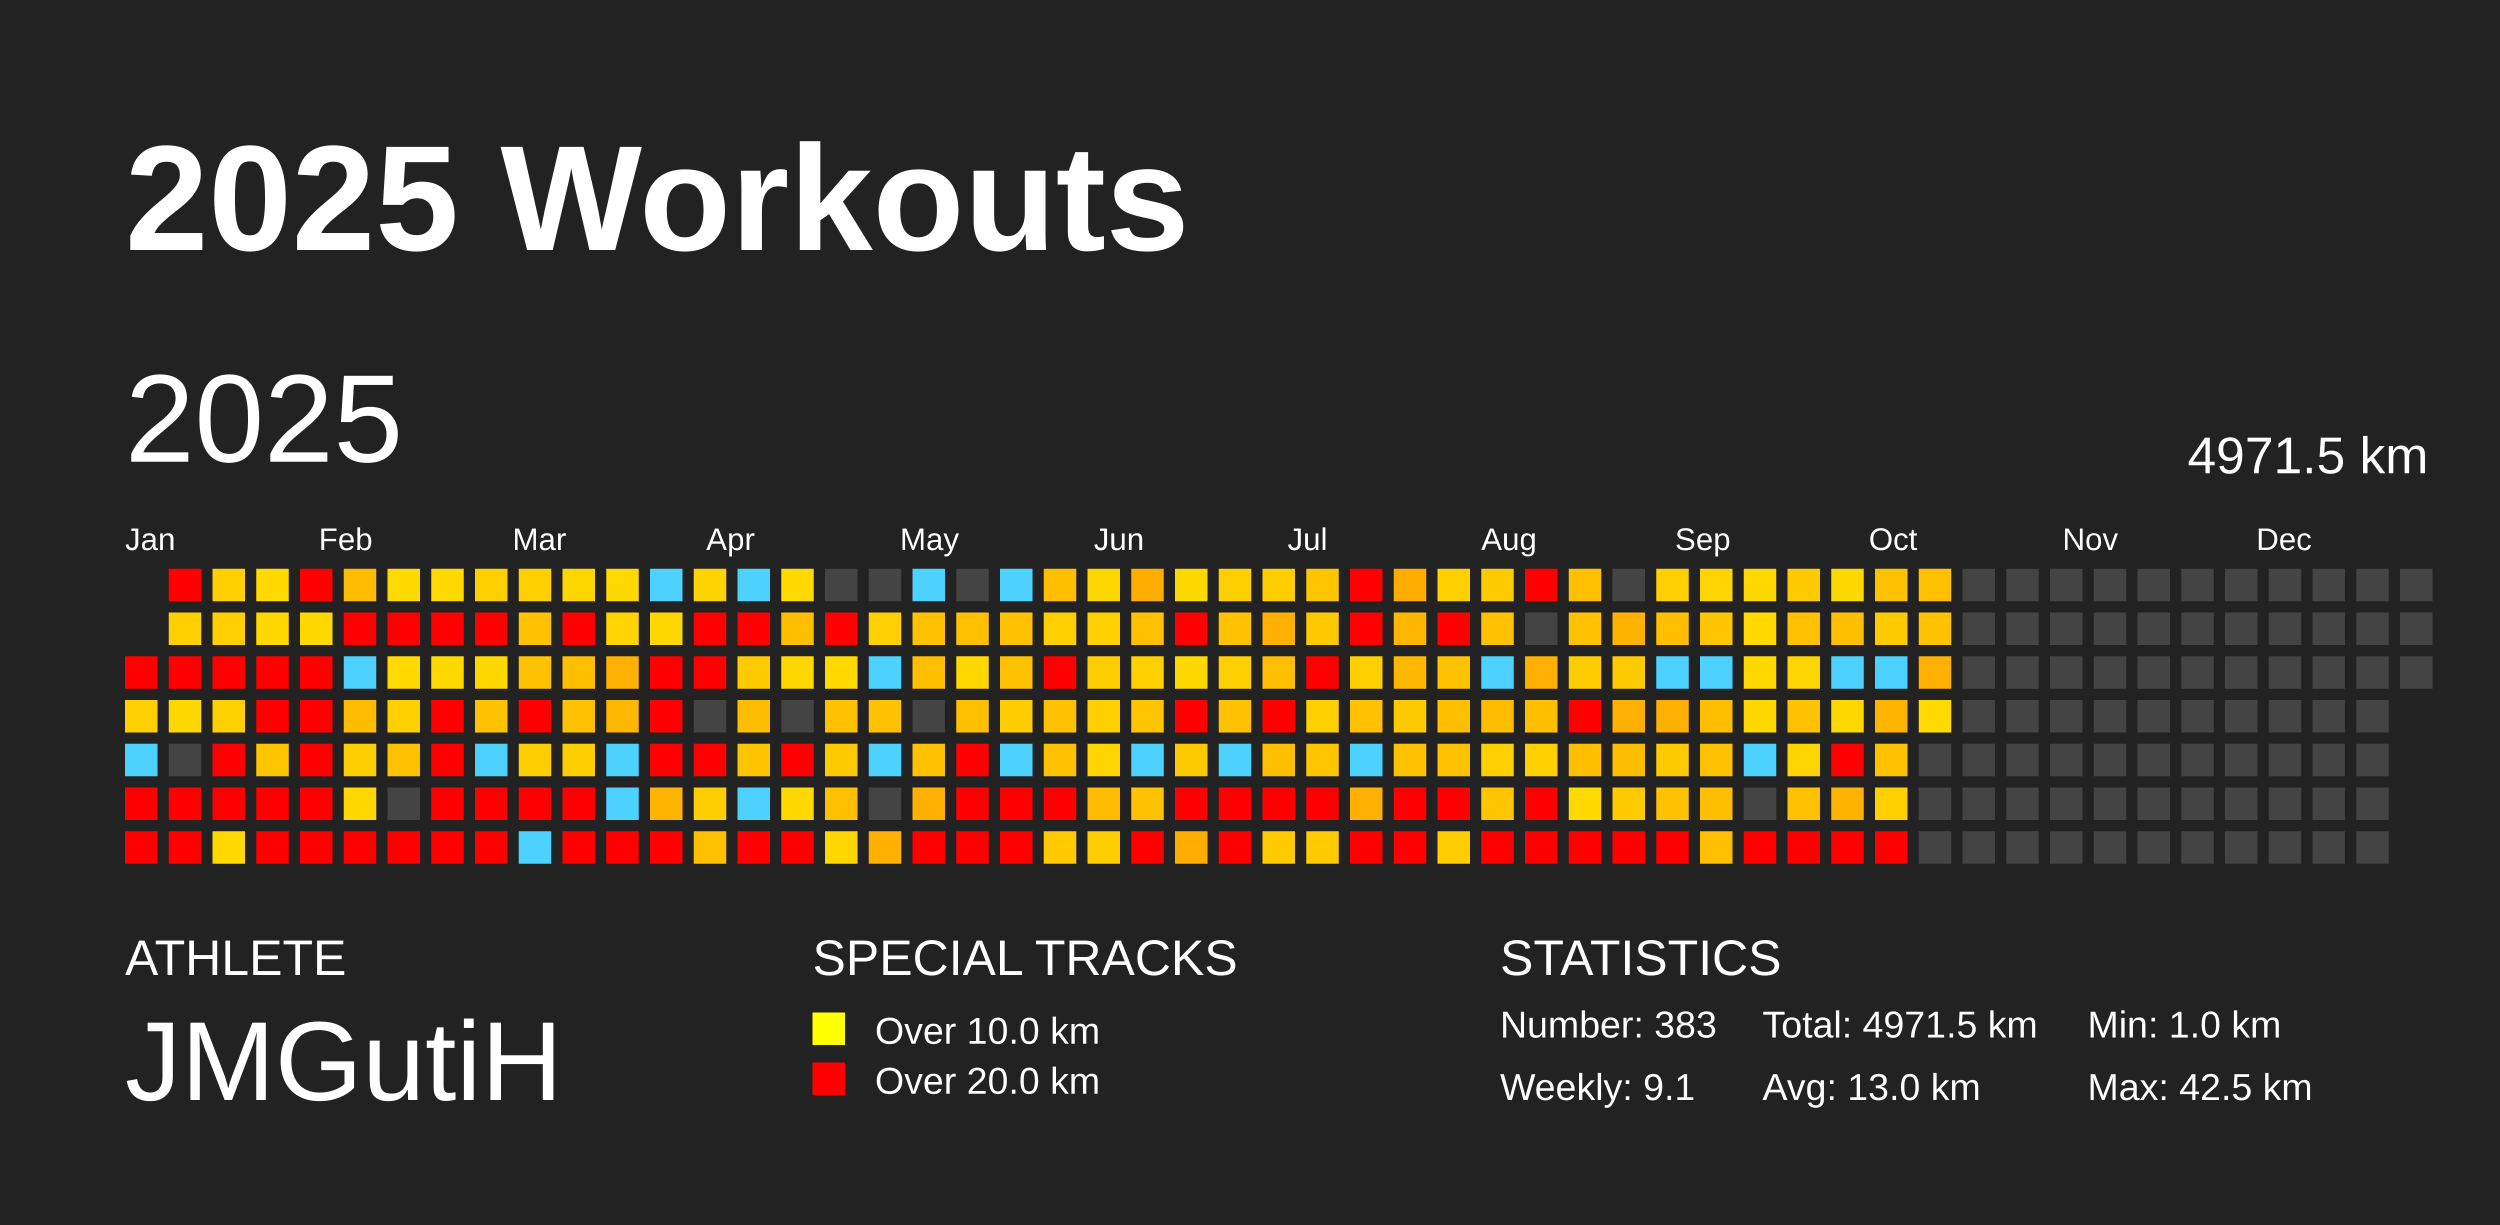
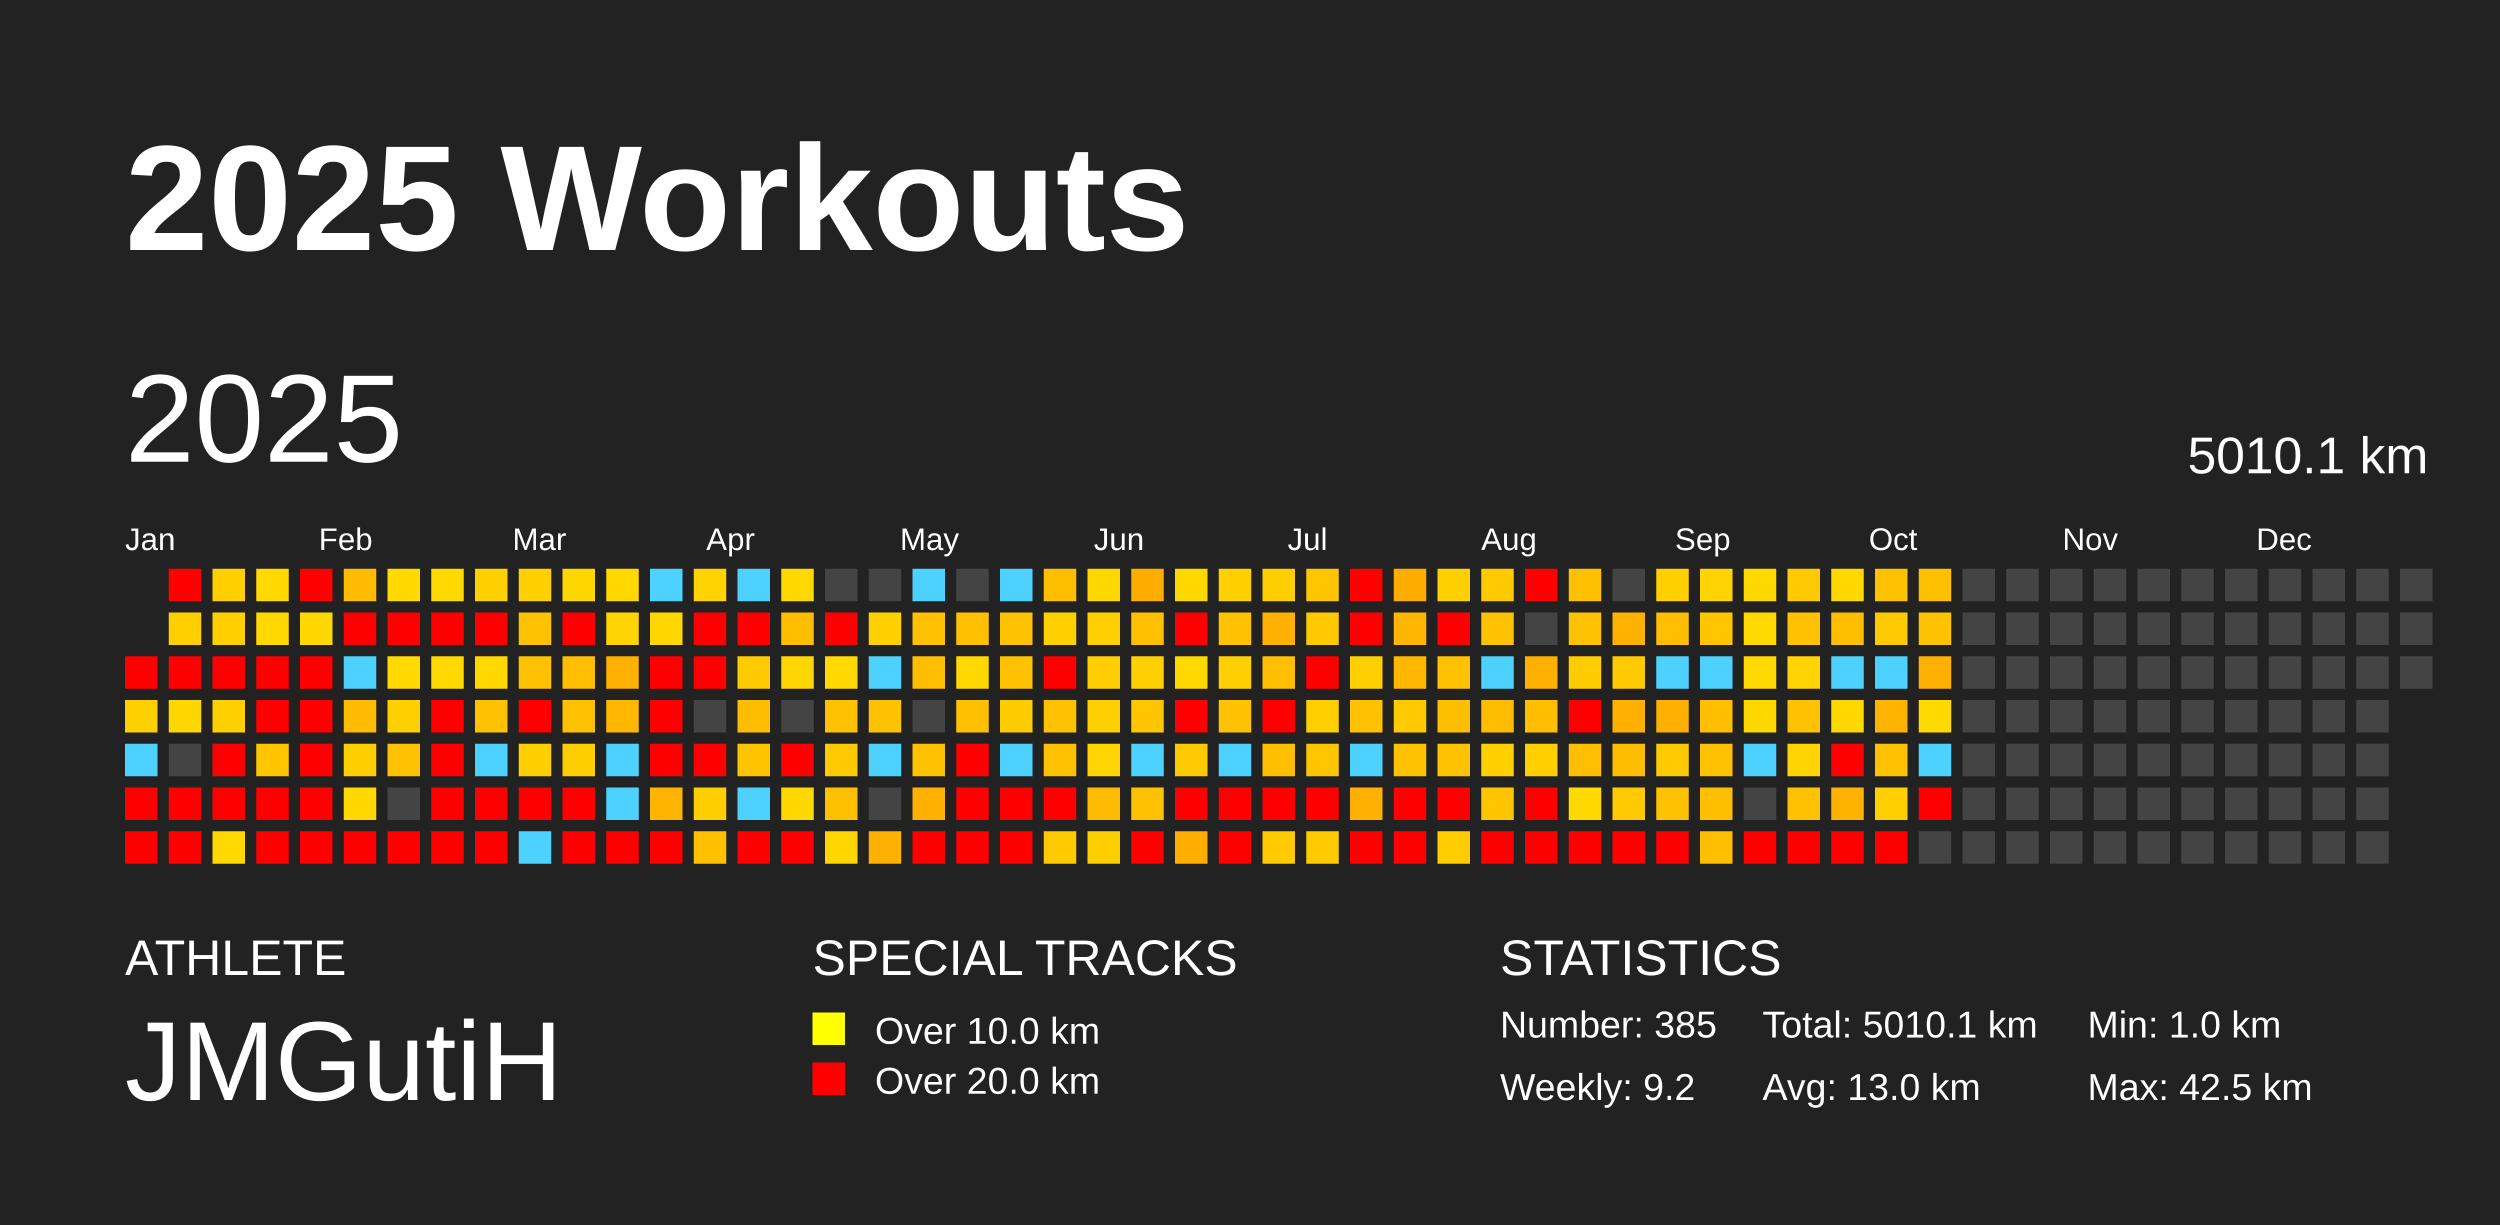
<svg xmlns="http://www.w3.org/2000/svg" baseProfile="full" height="98mm" version="1.1" viewBox="0,0,200,98" width="200mm">
  <defs />
  <rect fill="#222222" height="98" width="200" x="0" y="0" />
  <text fill="#FFFFFF" style="font-size:12px; font-family:Arial; font-weight:bold;" x="10" y="20">2025 Workouts</text>
  <text fill="#FFFFFF" style="font-size:4px; font-family:Arial" x="10" y="78">ATHLETE</text>
  <text fill="#FFFFFF" style="font-size:9px; font-family:Arial" x="10" y="88">JMGutiH</text>
  <text fill="#FFFFFF" style="font-size:4px; font-family:Arial" x="65" y="78">SPECIAL TRACKS</text>
  <rect fill="yellow" height="2.6" width="2.6" x="65" y="81" />
  <text fill="#FFFFFF" style="font-size:3px; font-family:Arial" x="70" y="83.5">Over 10.0 km</text>
  <rect fill="red" height="2.6" width="2.6" x="65" y="85" />
  <text fill="#FFFFFF" style="font-size:3px; font-family:Arial" x="70" y="87.5">Over 20.0 km</text>
  <text fill="#FFFFFF" style="font-size:4px; font-family:Arial" x="120" y="78">STATISTICS</text>
-   <text fill="#FFFFFF" style="font-size:3px; font-family:Arial" x="120" y="83">Number: 383</text>
-   <text fill="#FFFFFF" style="font-size:3px; font-family:Arial" x="120" y="88">Weekly: 9.1</text>
-   <text fill="#FFFFFF" style="font-size:3px; font-family:Arial" x="141" y="83">Total: 4971.5 km</text>
+   <text fill="#FFFFFF" style="font-size:3px; font-family:Arial" x="120" y="83">Number: 385</text>
+   <text fill="#FFFFFF" style="font-size:3px; font-family:Arial" x="120" y="88">Weekly: 9.2</text>
+   <text fill="#FFFFFF" style="font-size:3px; font-family:Arial" x="141" y="83">Total: 5010.1 km</text>
  <text fill="#FFFFFF" style="font-size:3px; font-family:Arial" x="141" y="88">Avg: 13.0 km</text>
  <text fill="#FFFFFF" style="font-size:3px; font-family:Arial" x="167" y="83">Min: 1.0 km</text>
  <text fill="#FFFFFF" style="font-size:3px; font-family:Arial" x="167" y="88">Max: 42.5 km</text>
  <text dominant-baseline="hanging" fill="#FFFFFF" style="font-size:10.0px; font-family:Arial;" x="10" y="30">2025</text>
-   <text dominant-baseline="hanging" fill="#FFFFFF" style="font-size:4.125px; font-family:Arial;" x="175" y="35">4971.5 km</text>
+   <text dominant-baseline="hanging" fill="#FFFFFF" style="font-size:4.125px; font-family:Arial;" x="175" y="35">5010.1 km</text>
  <text fill="#FFFFFF" style="font-size:2.5px; font-family:Arial" x="10.0" y="44">Jan</text>
  <text fill="#FFFFFF" style="font-size:2.5px; font-family:Arial" x="25.5" y="44">Feb</text>
  <text fill="#FFFFFF" style="font-size:2.5px; font-family:Arial" x="41.0" y="44">Mar</text>
  <text fill="#FFFFFF" style="font-size:2.5px; font-family:Arial" x="56.5" y="44">Apr</text>
  <text fill="#FFFFFF" style="font-size:2.5px; font-family:Arial" x="72.0" y="44">May</text>
  <text fill="#FFFFFF" style="font-size:2.5px; font-family:Arial" x="87.5" y="44">Jun</text>
  <text fill="#FFFFFF" style="font-size:2.5px; font-family:Arial" x="103.0" y="44">Jul</text>
  <text fill="#FFFFFF" style="font-size:2.5px; font-family:Arial" x="118.5" y="44">Aug</text>
  <text fill="#FFFFFF" style="font-size:2.5px; font-family:Arial" x="134.0" y="44">Sep</text>
  <text fill="#FFFFFF" style="font-size:2.5px; font-family:Arial" x="149.5" y="44">Oct</text>
  <text fill="#FFFFFF" style="font-size:2.5px; font-family:Arial" x="165.0" y="44">Nov</text>
  <text fill="#FFFFFF" style="font-size:2.5px; font-family:Arial" x="180.5" y="44">Dec</text>
  <rect fill="red" height="2.6" width="2.6" x="10.0" y="52.5" />
  <rect fill="#ffd000" height="2.6" width="2.6" x="10.0" y="56.0" />
  <rect fill="#4dd2ff" height="2.6" width="2.6" x="10.0" y="59.5" />
  <rect fill="red" height="2.6" width="2.6" x="10.0" y="63.0" />
  <rect fill="red" height="2.6" width="2.6" x="10.0" y="66.5" />
  <rect fill="red" height="2.6" width="2.6" x="13.5" y="45.5" />
  <rect fill="#ffcf00" height="2.6" width="2.6" x="13.5" y="49.0" />
  <rect fill="red" height="2.6" width="2.6" x="13.5" y="52.5" />
  <rect fill="#ffd700" height="2.6" width="2.6" x="13.5" y="56.0" />
  <rect fill="#444444" height="2.6" width="2.6" x="13.5" y="59.5" />
  <rect fill="red" height="2.6" width="2.6" x="13.5" y="63.0" />
  <rect fill="red" height="2.6" width="2.6" x="13.5" y="66.5" />
  <rect fill="#ffcf00" height="2.6" width="2.6" x="17.0" y="45.5" />
  <rect fill="#ffcf00" height="2.6" width="2.6" x="17.0" y="49.0" />
  <rect fill="red" height="2.6" width="2.6" x="17.0" y="52.5" />
  <rect fill="#ffd000" height="2.6" width="2.6" x="17.0" y="56.0" />
  <rect fill="red" height="2.6" width="2.6" x="17.0" y="59.5" />
  <rect fill="red" height="2.6" width="2.6" x="17.0" y="63.0" />
  <rect fill="#ffd800" height="2.6" width="2.6" x="17.0" y="66.5" />
  <rect fill="#ffd900" height="2.6" width="2.6" x="20.5" y="45.5" />
  <rect fill="#ffd800" height="2.6" width="2.6" x="20.5" y="49.0" />
  <rect fill="red" height="2.6" width="2.6" x="20.5" y="52.5" />
  <rect fill="red" height="2.6" width="2.6" x="20.5" y="56.0" />
  <rect fill="#ffc600" height="2.6" width="2.6" x="20.5" y="59.5" />
  <rect fill="red" height="2.6" width="2.6" x="20.5" y="63.0" />
  <rect fill="red" height="2.6" width="2.6" x="20.5" y="66.5" />
  <rect fill="red" height="2.6" width="2.6" x="24.0" y="45.5" />
  <rect fill="#ffd800" height="2.6" width="2.6" x="24.0" y="49.0" />
  <rect fill="red" height="2.6" width="2.6" x="24.0" y="52.5" />
  <rect fill="red" height="2.6" width="2.6" x="24.0" y="56.0" />
  <rect fill="red" height="2.6" width="2.6" x="24.0" y="59.5" />
  <rect fill="red" height="2.6" width="2.6" x="24.0" y="63.0" />
  <rect fill="red" height="2.6" width="2.6" x="24.0" y="66.5" />
  <rect fill="#ffbc00" height="2.6" width="2.6" x="27.5" y="45.5" />
  <rect fill="red" height="2.6" width="2.6" x="27.5" y="49.0" />
  <rect fill="#4dd2ff" height="2.6" width="2.6" x="27.5" y="52.5" />
  <rect fill="#ffbc00" height="2.6" width="2.6" x="27.5" y="56.0" />
  <rect fill="#ffce00" height="2.6" width="2.6" x="27.5" y="59.5" />
  <rect fill="#ffd800" height="2.6" width="2.6" x="27.5" y="63.0" />
  <rect fill="red" height="2.6" width="2.6" x="27.5" y="66.5" />
  <rect fill="#ffd900" height="2.6" width="2.6" x="31.0" y="45.5" />
  <rect fill="red" height="2.6" width="2.6" x="31.0" y="49.0" />
  <rect fill="#ffd900" height="2.6" width="2.6" x="31.0" y="52.5" />
  <rect fill="#ffd000" height="2.6" width="2.6" x="31.0" y="56.0" />
  <rect fill="#ffc200" height="2.6" width="2.6" x="31.0" y="59.5" />
  <rect fill="#444444" height="2.6" width="2.6" x="31.0" y="63.0" />
  <rect fill="red" height="2.6" width="2.6" x="31.0" y="66.5" />
  <rect fill="#ffd900" height="2.6" width="2.6" x="34.5" y="45.5" />
  <rect fill="red" height="2.6" width="2.6" x="34.5" y="49.0" />
  <rect fill="#ffd800" height="2.6" width="2.6" x="34.5" y="52.5" />
  <rect fill="red" height="2.6" width="2.6" x="34.5" y="56.0" />
  <rect fill="red" height="2.6" width="2.6" x="34.5" y="59.5" />
  <rect fill="red" height="2.6" width="2.6" x="34.5" y="63.0" />
  <rect fill="red" height="2.6" width="2.6" x="34.5" y="66.5" />
  <rect fill="#ffd000" height="2.6" width="2.6" x="38.0" y="45.5" />
  <rect fill="red" height="2.6" width="2.6" x="38.0" y="49.0" />
  <rect fill="#ffd800" height="2.6" width="2.6" x="38.0" y="52.5" />
  <rect fill="#ffc200" height="2.6" width="2.6" x="38.0" y="56.0" />
  <rect fill="#4dd2ff" height="2.6" width="2.6" x="38.0" y="59.5" />
  <rect fill="red" height="2.6" width="2.6" x="38.0" y="63.0" />
  <rect fill="red" height="2.6" width="2.6" x="38.0" y="66.5" />
  <rect fill="#ffd000" height="2.6" width="2.6" x="41.5" y="45.5" />
  <rect fill="#ffc200" height="2.6" width="2.6" x="41.5" y="49.0" />
  <rect fill="#ffc200" height="2.6" width="2.6" x="41.5" y="52.5" />
  <rect fill="red" height="2.6" width="2.6" x="41.5" y="56.0" />
  <rect fill="#ffce00" height="2.6" width="2.6" x="41.5" y="59.5" />
  <rect fill="red" height="2.6" width="2.6" x="41.5" y="63.0" />
  <rect fill="#4dd2ff" height="2.6" width="2.6" x="41.5" y="66.5" />
  <rect fill="#ffd600" height="2.6" width="2.6" x="45.0" y="45.5" />
  <rect fill="red" height="2.6" width="2.6" x="45.0" y="49.0" />
  <rect fill="#ffbe00" height="2.6" width="2.6" x="45.0" y="52.5" />
  <rect fill="#ffc200" height="2.6" width="2.6" x="45.0" y="56.0" />
  <rect fill="#ffce00" height="2.6" width="2.6" x="45.0" y="59.5" />
  <rect fill="red" height="2.6" width="2.6" x="45.0" y="63.0" />
  <rect fill="red" height="2.6" width="2.6" x="45.0" y="66.5" />
  <rect fill="#ffd800" height="2.6" width="2.6" x="48.5" y="45.5" />
  <rect fill="#ffd400" height="2.6" width="2.6" x="48.5" y="49.0" />
  <rect fill="#ffb100" height="2.6" width="2.6" x="48.5" y="52.5" />
  <rect fill="#ffb700" height="2.6" width="2.6" x="48.5" y="56.0" />
  <rect fill="#4dd2ff" height="2.6" width="2.6" x="48.5" y="59.5" />
  <rect fill="#4dd2ff" height="2.6" width="2.6" x="48.5" y="63.0" />
  <rect fill="red" height="2.6" width="2.6" x="48.5" y="66.5" />
  <rect fill="#4dd2ff" height="2.6" width="2.6" x="52.0" y="45.5" />
  <rect fill="#ffd700" height="2.6" width="2.6" x="52.0" y="49.0" />
  <rect fill="red" height="2.6" width="2.6" x="52.0" y="52.5" />
  <rect fill="red" height="2.6" width="2.6" x="52.0" y="56.0" />
  <rect fill="red" height="2.6" width="2.6" x="52.0" y="59.5" />
  <rect fill="#ffb500" height="2.6" width="2.6" x="52.0" y="63.0" />
  <rect fill="red" height="2.6" width="2.6" x="52.0" y="66.5" />
  <rect fill="#ffd300" height="2.6" width="2.6" x="55.5" y="45.5" />
  <rect fill="red" height="2.6" width="2.6" x="55.5" y="49.0" />
  <rect fill="red" height="2.6" width="2.6" x="55.5" y="52.5" />
  <rect fill="#444444" height="2.6" width="2.6" x="55.5" y="56.0" />
  <rect fill="red" height="2.6" width="2.6" x="55.5" y="59.5" />
  <rect fill="#ffce00" height="2.6" width="2.6" x="55.5" y="63.0" />
  <rect fill="#ffc000" height="2.6" width="2.6" x="55.5" y="66.5" />
  <rect fill="#4dd2ff" height="2.6" width="2.6" x="59.0" y="45.5" />
  <rect fill="red" height="2.6" width="2.6" x="59.0" y="49.0" />
  <rect fill="#ffcb00" height="2.6" width="2.6" x="59.0" y="52.5" />
  <rect fill="#ffbd00" height="2.6" width="2.6" x="59.0" y="56.0" />
  <rect fill="#ffc400" height="2.6" width="2.6" x="59.0" y="59.5" />
  <rect fill="#4dd2ff" height="2.6" width="2.6" x="59.0" y="63.0" />
  <rect fill="red" height="2.6" width="2.6" x="59.0" y="66.5" />
  <rect fill="#ffd900" height="2.6" width="2.6" x="62.5" y="45.5" />
  <rect fill="#ffbe00" height="2.6" width="2.6" x="62.5" y="49.0" />
  <rect fill="#ffd700" height="2.6" width="2.6" x="62.5" y="52.5" />
  <rect fill="#444444" height="2.6" width="2.6" x="62.5" y="56.0" />
  <rect fill="red" height="2.6" width="2.6" x="62.5" y="59.5" />
  <rect fill="#ffd800" height="2.6" width="2.6" x="62.5" y="63.0" />
  <rect fill="red" height="2.6" width="2.6" x="62.5" y="66.5" />
  <rect fill="#444444" height="2.6" width="2.6" x="66.0" y="45.5" />
  <rect fill="red" height="2.6" width="2.6" x="66.0" y="49.0" />
  <rect fill="#ffd900" height="2.6" width="2.6" x="66.0" y="52.5" />
  <rect fill="#ffc100" height="2.6" width="2.6" x="66.0" y="56.0" />
  <rect fill="#ffca00" height="2.6" width="2.6" x="66.0" y="59.5" />
  <rect fill="#ffc000" height="2.6" width="2.6" x="66.0" y="63.0" />
  <rect fill="#ffd600" height="2.6" width="2.6" x="66.0" y="66.5" />
  <rect fill="#444444" height="2.6" width="2.6" x="69.5" y="45.5" />
  <rect fill="#ffd000" height="2.6" width="2.6" x="69.5" y="49.0" />
  <rect fill="#4dd2ff" height="2.6" width="2.6" x="69.5" y="52.5" />
  <rect fill="#ffc200" height="2.6" width="2.6" x="69.5" y="56.0" />
  <rect fill="#4dd2ff" height="2.6" width="2.6" x="69.5" y="59.5" />
  <rect fill="#444444" height="2.6" width="2.6" x="69.5" y="63.0" />
  <rect fill="#ffb000" height="2.6" width="2.6" x="69.5" y="66.5" />
  <rect fill="#4dd2ff" height="2.6" width="2.6" x="73.0" y="45.5" />
  <rect fill="#ffc100" height="2.6" width="2.6" x="73.0" y="49.0" />
  <rect fill="#ffbe00" height="2.6" width="2.6" x="73.0" y="52.5" />
  <rect fill="#444444" height="2.6" width="2.6" x="73.0" y="56.0" />
  <rect fill="#ffc100" height="2.6" width="2.6" x="73.0" y="59.5" />
  <rect fill="#ffb000" height="2.6" width="2.6" x="73.0" y="63.0" />
  <rect fill="red" height="2.6" width="2.6" x="73.0" y="66.5" />
  <rect fill="#444444" height="2.6" width="2.6" x="76.5" y="45.5" />
  <rect fill="#ffc000" height="2.6" width="2.6" x="76.5" y="49.0" />
  <rect fill="#ffd800" height="2.6" width="2.6" x="76.5" y="52.5" />
  <rect fill="#ffc000" height="2.6" width="2.6" x="76.5" y="56.0" />
  <rect fill="red" height="2.6" width="2.6" x="76.5" y="59.5" />
  <rect fill="red" height="2.6" width="2.6" x="76.5" y="63.0" />
  <rect fill="red" height="2.6" width="2.6" x="76.5" y="66.5" />
  <rect fill="#4dd2ff" height="2.6" width="2.6" x="80.0" y="45.5" />
  <rect fill="#ffc200" height="2.6" width="2.6" x="80.0" y="49.0" />
  <rect fill="#ffc200" height="2.6" width="2.6" x="80.0" y="52.5" />
  <rect fill="#ffcc00" height="2.6" width="2.6" x="80.0" y="56.0" />
  <rect fill="#4dd2ff" height="2.6" width="2.6" x="80.0" y="59.5" />
  <rect fill="red" height="2.6" width="2.6" x="80.0" y="63.0" />
  <rect fill="red" height="2.6" width="2.6" x="80.0" y="66.5" />
  <rect fill="#ffbf00" height="2.6" width="2.6" x="83.5" y="45.5" />
  <rect fill="#ffd000" height="2.6" width="2.6" x="83.5" y="49.0" />
  <rect fill="red" height="2.6" width="2.6" x="83.5" y="52.5" />
  <rect fill="#ffc200" height="2.6" width="2.6" x="83.5" y="56.0" />
  <rect fill="#ffc100" height="2.6" width="2.6" x="83.5" y="59.5" />
  <rect fill="red" height="2.6" width="2.6" x="83.5" y="63.0" />
  <rect fill="#ffcb00" height="2.6" width="2.6" x="83.5" y="66.5" />
  <rect fill="#ffd700" height="2.6" width="2.6" x="87.0" y="45.5" />
  <rect fill="#ffcf00" height="2.6" width="2.6" x="87.0" y="49.0" />
  <rect fill="#ffcd00" height="2.6" width="2.6" x="87.0" y="52.5" />
  <rect fill="#ffcf00" height="2.6" width="2.6" x="87.0" y="56.0" />
  <rect fill="#ffd400" height="2.6" width="2.6" x="87.0" y="59.5" />
  <rect fill="#ffbc00" height="2.6" width="2.6" x="87.0" y="63.0" />
  <rect fill="#ffce00" height="2.6" width="2.6" x="87.0" y="66.5" />
  <rect fill="#ffad00" height="2.6" width="2.6" x="90.5" y="45.5" />
  <rect fill="#ffc000" height="2.6" width="2.6" x="90.5" y="49.0" />
  <rect fill="#ffd000" height="2.6" width="2.6" x="90.5" y="52.5" />
  <rect fill="#ffc500" height="2.6" width="2.6" x="90.5" y="56.0" />
  <rect fill="#4dd2ff" height="2.6" width="2.6" x="90.5" y="59.5" />
  <rect fill="#ffc200" height="2.6" width="2.6" x="90.5" y="63.0" />
  <rect fill="red" height="2.6" width="2.6" x="90.5" y="66.5" />
  <rect fill="#ffd800" height="2.6" width="2.6" x="94.0" y="45.5" />
  <rect fill="red" height="2.6" width="2.6" x="94.0" y="49.0" />
  <rect fill="#ffd800" height="2.6" width="2.6" x="94.0" y="52.5" />
  <rect fill="red" height="2.6" width="2.6" x="94.0" y="56.0" />
  <rect fill="#ffca00" height="2.6" width="2.6" x="94.0" y="59.5" />
  <rect fill="red" height="2.6" width="2.6" x="94.0" y="63.0" />
  <rect fill="#ffae00" height="2.6" width="2.6" x="94.0" y="66.5" />
  <rect fill="#ffd000" height="2.6" width="2.6" x="97.5" y="45.5" />
  <rect fill="#ffc200" height="2.6" width="2.6" x="97.5" y="49.0" />
  <rect fill="#ffd000" height="2.6" width="2.6" x="97.5" y="52.5" />
  <rect fill="#ffc200" height="2.6" width="2.6" x="97.5" y="56.0" />
  <rect fill="#4dd2ff" height="2.6" width="2.6" x="97.5" y="59.5" />
  <rect fill="red" height="2.6" width="2.6" x="97.5" y="63.0" />
  <rect fill="red" height="2.6" width="2.6" x="97.5" y="66.5" />
  <rect fill="#ffce00" height="2.6" width="2.6" x="101.0" y="45.5" />
  <rect fill="#ffb000" height="2.6" width="2.6" x="101.0" y="49.0" />
  <rect fill="#ffbe00" height="2.6" width="2.6" x="101.0" y="52.5" />
  <rect fill="red" height="2.6" width="2.6" x="101.0" y="56.0" />
  <rect fill="#ffbe00" height="2.6" width="2.6" x="101.0" y="59.5" />
  <rect fill="red" height="2.6" width="2.6" x="101.0" y="63.0" />
  <rect fill="#ffcb00" height="2.6" width="2.6" x="101.0" y="66.5" />
  <rect fill="#ffc500" height="2.6" width="2.6" x="104.5" y="45.5" />
  <rect fill="#ffc900" height="2.6" width="2.6" x="104.5" y="49.0" />
  <rect fill="red" height="2.6" width="2.6" x="104.5" y="52.5" />
  <rect fill="#ffcf00" height="2.6" width="2.6" x="104.5" y="56.0" />
  <rect fill="#ffc600" height="2.6" width="2.6" x="104.5" y="59.5" />
  <rect fill="red" height="2.6" width="2.6" x="104.5" y="63.0" />
  <rect fill="#ffcb00" height="2.6" width="2.6" x="104.5" y="66.5" />
  <rect fill="red" height="2.6" width="2.6" x="108.0" y="45.5" />
  <rect fill="red" height="2.6" width="2.6" x="108.0" y="49.0" />
  <rect fill="#ffd000" height="2.6" width="2.6" x="108.0" y="52.5" />
  <rect fill="#ffc100" height="2.6" width="2.6" x="108.0" y="56.0" />
  <rect fill="#4dd2ff" height="2.6" width="2.6" x="108.0" y="59.5" />
  <rect fill="#ffb000" height="2.6" width="2.6" x="108.0" y="63.0" />
  <rect fill="red" height="2.6" width="2.6" x="108.0" y="66.5" />
  <rect fill="#ffad00" height="2.6" width="2.6" x="111.5" y="45.5" />
  <rect fill="#ffb600" height="2.6" width="2.6" x="111.5" y="49.0" />
  <rect fill="#ffb700" height="2.6" width="2.6" x="111.5" y="52.5" />
  <rect fill="#ffcb00" height="2.6" width="2.6" x="111.5" y="56.0" />
  <rect fill="#ffc200" height="2.6" width="2.6" x="111.5" y="59.5" />
  <rect fill="red" height="2.6" width="2.6" x="111.5" y="63.0" />
  <rect fill="red" height="2.6" width="2.6" x="111.5" y="66.5" />
  <rect fill="#ffd000" height="2.6" width="2.6" x="115.0" y="45.5" />
  <rect fill="red" height="2.6" width="2.6" x="115.0" y="49.0" />
  <rect fill="#ffc200" height="2.6" width="2.6" x="115.0" y="52.5" />
  <rect fill="#ffbe00" height="2.6" width="2.6" x="115.0" y="56.0" />
  <rect fill="#ffc200" height="2.6" width="2.6" x="115.0" y="59.5" />
  <rect fill="red" height="2.6" width="2.6" x="115.0" y="63.0" />
  <rect fill="#ffcd00" height="2.6" width="2.6" x="115.0" y="66.5" />
  <rect fill="#ffcb00" height="2.6" width="2.6" x="118.5" y="45.5" />
  <rect fill="#ffc200" height="2.6" width="2.6" x="118.5" y="49.0" />
  <rect fill="#4dd2ff" height="2.6" width="2.6" x="118.5" y="52.5" />
  <rect fill="#ffbd00" height="2.6" width="2.6" x="118.5" y="56.0" />
  <rect fill="#ffd000" height="2.6" width="2.6" x="118.5" y="59.5" />
  <rect fill="#ffc600" height="2.6" width="2.6" x="118.5" y="63.0" />
  <rect fill="red" height="2.6" width="2.6" x="118.5" y="66.5" />
  <rect fill="red" height="2.6" width="2.6" x="122.0" y="45.5" />
  <rect fill="#444444" height="2.6" width="2.6" x="122.0" y="49.0" />
  <rect fill="#ffb000" height="2.6" width="2.6" x="122.0" y="52.5" />
  <rect fill="#ffbf00" height="2.6" width="2.6" x="122.0" y="56.0" />
  <rect fill="#ffcf00" height="2.6" width="2.6" x="122.0" y="59.5" />
  <rect fill="red" height="2.6" width="2.6" x="122.0" y="63.0" />
  <rect fill="red" height="2.6" width="2.6" x="122.0" y="66.5" />
  <rect fill="#ffc000" height="2.6" width="2.6" x="125.5" y="45.5" />
  <rect fill="#ffc200" height="2.6" width="2.6" x="125.5" y="49.0" />
  <rect fill="#ffcc00" height="2.6" width="2.6" x="125.5" y="52.5" />
  <rect fill="red" height="2.6" width="2.6" x="125.5" y="56.0" />
  <rect fill="#ffbe00" height="2.6" width="2.6" x="125.5" y="59.5" />
  <rect fill="#ffd900" height="2.6" width="2.6" x="125.5" y="63.0" />
  <rect fill="red" height="2.6" width="2.6" x="125.5" y="66.5" />
  <rect fill="#444444" height="2.6" width="2.6" x="129.0" y="45.5" />
  <rect fill="#ffb200" height="2.6" width="2.6" x="129.0" y="49.0" />
  <rect fill="#ffcb00" height="2.6" width="2.6" x="129.0" y="52.5" />
  <rect fill="#ffb000" height="2.6" width="2.6" x="129.0" y="56.0" />
  <rect fill="#ffbd00" height="2.6" width="2.6" x="129.0" y="59.5" />
  <rect fill="#ffcb00" height="2.6" width="2.6" x="129.0" y="63.0" />
  <rect fill="red" height="2.6" width="2.6" x="129.0" y="66.5" />
  <rect fill="#ffcf00" height="2.6" width="2.6" x="132.5" y="45.5" />
  <rect fill="#ffbe00" height="2.6" width="2.6" x="132.5" y="49.0" />
  <rect fill="#4dd2ff" height="2.6" width="2.6" x="132.5" y="52.5" />
  <rect fill="#ffb000" height="2.6" width="2.6" x="132.5" y="56.0" />
  <rect fill="#ffca00" height="2.6" width="2.6" x="132.5" y="59.5" />
  <rect fill="#ffc200" height="2.6" width="2.6" x="132.5" y="63.0" />
  <rect fill="red" height="2.6" width="2.6" x="132.5" y="66.5" />
  <rect fill="#ffd400" height="2.6" width="2.6" x="136.0" y="45.5" />
  <rect fill="#ffc600" height="2.6" width="2.6" x="136.0" y="49.0" />
  <rect fill="#4dd2ff" height="2.6" width="2.6" x="136.0" y="52.5" />
  <rect fill="#ffbe00" height="2.6" width="2.6" x="136.0" y="56.0" />
  <rect fill="#ffc100" height="2.6" width="2.6" x="136.0" y="59.5" />
  <rect fill="#ffbe00" height="2.6" width="2.6" x="136.0" y="63.0" />
  <rect fill="#ffbe00" height="2.6" width="2.6" x="136.0" y="66.5" />
  <rect fill="#ffd800" height="2.6" width="2.6" x="139.5" y="45.5" />
  <rect fill="#ffd900" height="2.6" width="2.6" x="139.5" y="49.0" />
  <rect fill="#ffd800" height="2.6" width="2.6" x="139.5" y="52.5" />
  <rect fill="#ffd800" height="2.6" width="2.6" x="139.5" y="56.0" />
  <rect fill="#4dd2ff" height="2.6" width="2.6" x="139.5" y="59.5" />
  <rect fill="#444444" height="2.6" width="2.6" x="139.5" y="63.0" />
  <rect fill="red" height="2.6" width="2.6" x="139.5" y="66.5" />
  <rect fill="#ffcb00" height="2.6" width="2.6" x="143.0" y="45.5" />
  <rect fill="#ffc100" height="2.6" width="2.6" x="143.0" y="49.0" />
  <rect fill="#ffd400" height="2.6" width="2.6" x="143.0" y="52.5" />
  <rect fill="#ffc200" height="2.6" width="2.6" x="143.0" y="56.0" />
  <rect fill="#ffd400" height="2.6" width="2.6" x="143.0" y="59.5" />
  <rect fill="#ffc100" height="2.6" width="2.6" x="143.0" y="63.0" />
  <rect fill="red" height="2.6" width="2.6" x="143.0" y="66.5" />
  <rect fill="#ffd800" height="2.6" width="2.6" x="146.5" y="45.5" />
  <rect fill="#ffbf00" height="2.6" width="2.6" x="146.5" y="49.0" />
  <rect fill="#4dd2ff" height="2.6" width="2.6" x="146.5" y="52.5" />
  <rect fill="#ffd800" height="2.6" width="2.6" x="146.5" y="56.0" />
  <rect fill="red" height="2.6" width="2.6" x="146.5" y="59.5" />
  <rect fill="#ffb300" height="2.6" width="2.6" x="146.5" y="63.0" />
  <rect fill="red" height="2.6" width="2.6" x="146.5" y="66.5" />
  <rect fill="#ffc200" height="2.6" width="2.6" x="150.0" y="45.5" />
  <rect fill="#ffcb00" height="2.6" width="2.6" x="150.0" y="49.0" />
  <rect fill="#4dd2ff" height="2.6" width="2.6" x="150.0" y="52.5" />
  <rect fill="#ffb500" height="2.6" width="2.6" x="150.0" y="56.0" />
  <rect fill="#ffc200" height="2.6" width="2.6" x="150.0" y="59.5" />
  <rect fill="#ffcf00" height="2.6" width="2.6" x="150.0" y="63.0" />
  <rect fill="red" height="2.6" width="2.6" x="150.0" y="66.5" />
  <rect fill="#ffc000" height="2.6" width="2.6" x="153.5" y="45.5" />
  <rect fill="#ffc200" height="2.6" width="2.6" x="153.5" y="49.0" />
  <rect fill="#ffb000" height="2.6" width="2.6" x="153.5" y="52.5" />
  <rect fill="#ffd900" height="2.6" width="2.6" x="153.5" y="56.0" />
-   <rect fill="#444444" height="2.6" width="2.6" x="153.5" y="59.5" />
-   <rect fill="#444444" height="2.6" width="2.6" x="153.5" y="63.0" />
+   <rect fill="#4dd2ff" height="2.6" width="2.6" x="153.5" y="59.5" />
+   <rect fill="red" height="2.6" width="2.6" x="153.5" y="63.0" />
  <rect fill="#444444" height="2.6" width="2.6" x="153.5" y="66.5" />
  <rect fill="#444444" height="2.6" width="2.6" x="157.0" y="45.5" />
  <rect fill="#444444" height="2.6" width="2.6" x="157.0" y="49.0" />
  <rect fill="#444444" height="2.6" width="2.6" x="157.0" y="52.5" />
  <rect fill="#444444" height="2.6" width="2.6" x="157.0" y="56.0" />
  <rect fill="#444444" height="2.6" width="2.6" x="157.0" y="59.5" />
  <rect fill="#444444" height="2.6" width="2.6" x="157.0" y="63.0" />
  <rect fill="#444444" height="2.6" width="2.6" x="157.0" y="66.5" />
  <rect fill="#444444" height="2.6" width="2.6" x="160.5" y="45.5" />
  <rect fill="#444444" height="2.6" width="2.6" x="160.5" y="49.0" />
  <rect fill="#444444" height="2.6" width="2.6" x="160.5" y="52.5" />
  <rect fill="#444444" height="2.6" width="2.6" x="160.5" y="56.0" />
  <rect fill="#444444" height="2.6" width="2.6" x="160.5" y="59.5" />
  <rect fill="#444444" height="2.6" width="2.6" x="160.5" y="63.0" />
  <rect fill="#444444" height="2.6" width="2.6" x="160.5" y="66.5" />
  <rect fill="#444444" height="2.6" width="2.6" x="164.0" y="45.5" />
  <rect fill="#444444" height="2.6" width="2.6" x="164.0" y="49.0" />
  <rect fill="#444444" height="2.6" width="2.6" x="164.0" y="52.5" />
  <rect fill="#444444" height="2.6" width="2.6" x="164.0" y="56.0" />
  <rect fill="#444444" height="2.6" width="2.6" x="164.0" y="59.5" />
  <rect fill="#444444" height="2.6" width="2.6" x="164.0" y="63.0" />
  <rect fill="#444444" height="2.6" width="2.6" x="164.0" y="66.5" />
  <rect fill="#444444" height="2.6" width="2.6" x="167.5" y="45.5" />
  <rect fill="#444444" height="2.6" width="2.6" x="167.5" y="49.0" />
  <rect fill="#444444" height="2.6" width="2.6" x="167.5" y="52.5" />
  <rect fill="#444444" height="2.6" width="2.6" x="167.5" y="56.0" />
  <rect fill="#444444" height="2.6" width="2.6" x="167.5" y="59.5" />
  <rect fill="#444444" height="2.6" width="2.6" x="167.5" y="63.0" />
  <rect fill="#444444" height="2.6" width="2.6" x="167.5" y="66.5" />
  <rect fill="#444444" height="2.6" width="2.6" x="171.0" y="45.5" />
  <rect fill="#444444" height="2.6" width="2.6" x="171.0" y="49.0" />
  <rect fill="#444444" height="2.6" width="2.6" x="171.0" y="52.5" />
  <rect fill="#444444" height="2.6" width="2.6" x="171.0" y="56.0" />
  <rect fill="#444444" height="2.6" width="2.6" x="171.0" y="59.5" />
  <rect fill="#444444" height="2.6" width="2.6" x="171.0" y="63.0" />
  <rect fill="#444444" height="2.6" width="2.6" x="171.0" y="66.5" />
  <rect fill="#444444" height="2.6" width="2.6" x="174.5" y="45.5" />
  <rect fill="#444444" height="2.6" width="2.6" x="174.5" y="49.0" />
  <rect fill="#444444" height="2.6" width="2.6" x="174.5" y="52.5" />
  <rect fill="#444444" height="2.6" width="2.6" x="174.5" y="56.0" />
  <rect fill="#444444" height="2.6" width="2.6" x="174.5" y="59.5" />
  <rect fill="#444444" height="2.6" width="2.6" x="174.5" y="63.0" />
  <rect fill="#444444" height="2.6" width="2.6" x="174.5" y="66.5" />
  <rect fill="#444444" height="2.6" width="2.6" x="178.0" y="45.5" />
  <rect fill="#444444" height="2.6" width="2.6" x="178.0" y="49.0" />
  <rect fill="#444444" height="2.6" width="2.6" x="178.0" y="52.5" />
  <rect fill="#444444" height="2.6" width="2.6" x="178.0" y="56.0" />
  <rect fill="#444444" height="2.6" width="2.6" x="178.0" y="59.5" />
  <rect fill="#444444" height="2.6" width="2.6" x="178.0" y="63.0" />
  <rect fill="#444444" height="2.6" width="2.6" x="178.0" y="66.5" />
  <rect fill="#444444" height="2.6" width="2.6" x="181.5" y="45.5" />
  <rect fill="#444444" height="2.6" width="2.6" x="181.5" y="49.0" />
  <rect fill="#444444" height="2.6" width="2.6" x="181.5" y="52.5" />
  <rect fill="#444444" height="2.6" width="2.6" x="181.5" y="56.0" />
  <rect fill="#444444" height="2.6" width="2.6" x="181.5" y="59.5" />
  <rect fill="#444444" height="2.6" width="2.6" x="181.5" y="63.0" />
  <rect fill="#444444" height="2.6" width="2.6" x="181.5" y="66.5" />
  <rect fill="#444444" height="2.6" width="2.6" x="185.0" y="45.5" />
  <rect fill="#444444" height="2.6" width="2.6" x="185.0" y="49.0" />
  <rect fill="#444444" height="2.6" width="2.6" x="185.0" y="52.5" />
  <rect fill="#444444" height="2.6" width="2.6" x="185.0" y="56.0" />
  <rect fill="#444444" height="2.6" width="2.6" x="185.0" y="59.5" />
  <rect fill="#444444" height="2.6" width="2.6" x="185.0" y="63.0" />
  <rect fill="#444444" height="2.6" width="2.6" x="185.0" y="66.5" />
  <rect fill="#444444" height="2.6" width="2.6" x="188.5" y="45.5" />
  <rect fill="#444444" height="2.6" width="2.6" x="188.5" y="49.0" />
  <rect fill="#444444" height="2.6" width="2.6" x="188.5" y="52.5" />
  <rect fill="#444444" height="2.6" width="2.6" x="188.5" y="56.0" />
  <rect fill="#444444" height="2.6" width="2.6" x="188.5" y="59.5" />
  <rect fill="#444444" height="2.6" width="2.6" x="188.5" y="63.0" />
  <rect fill="#444444" height="2.6" width="2.6" x="188.5" y="66.5" />
  <rect fill="#444444" height="2.6" width="2.6" x="192.0" y="45.5" />
  <rect fill="#444444" height="2.6" width="2.6" x="192.0" y="49.0" />
  <rect fill="#444444" height="2.6" width="2.6" x="192.0" y="52.5" />
</svg>
